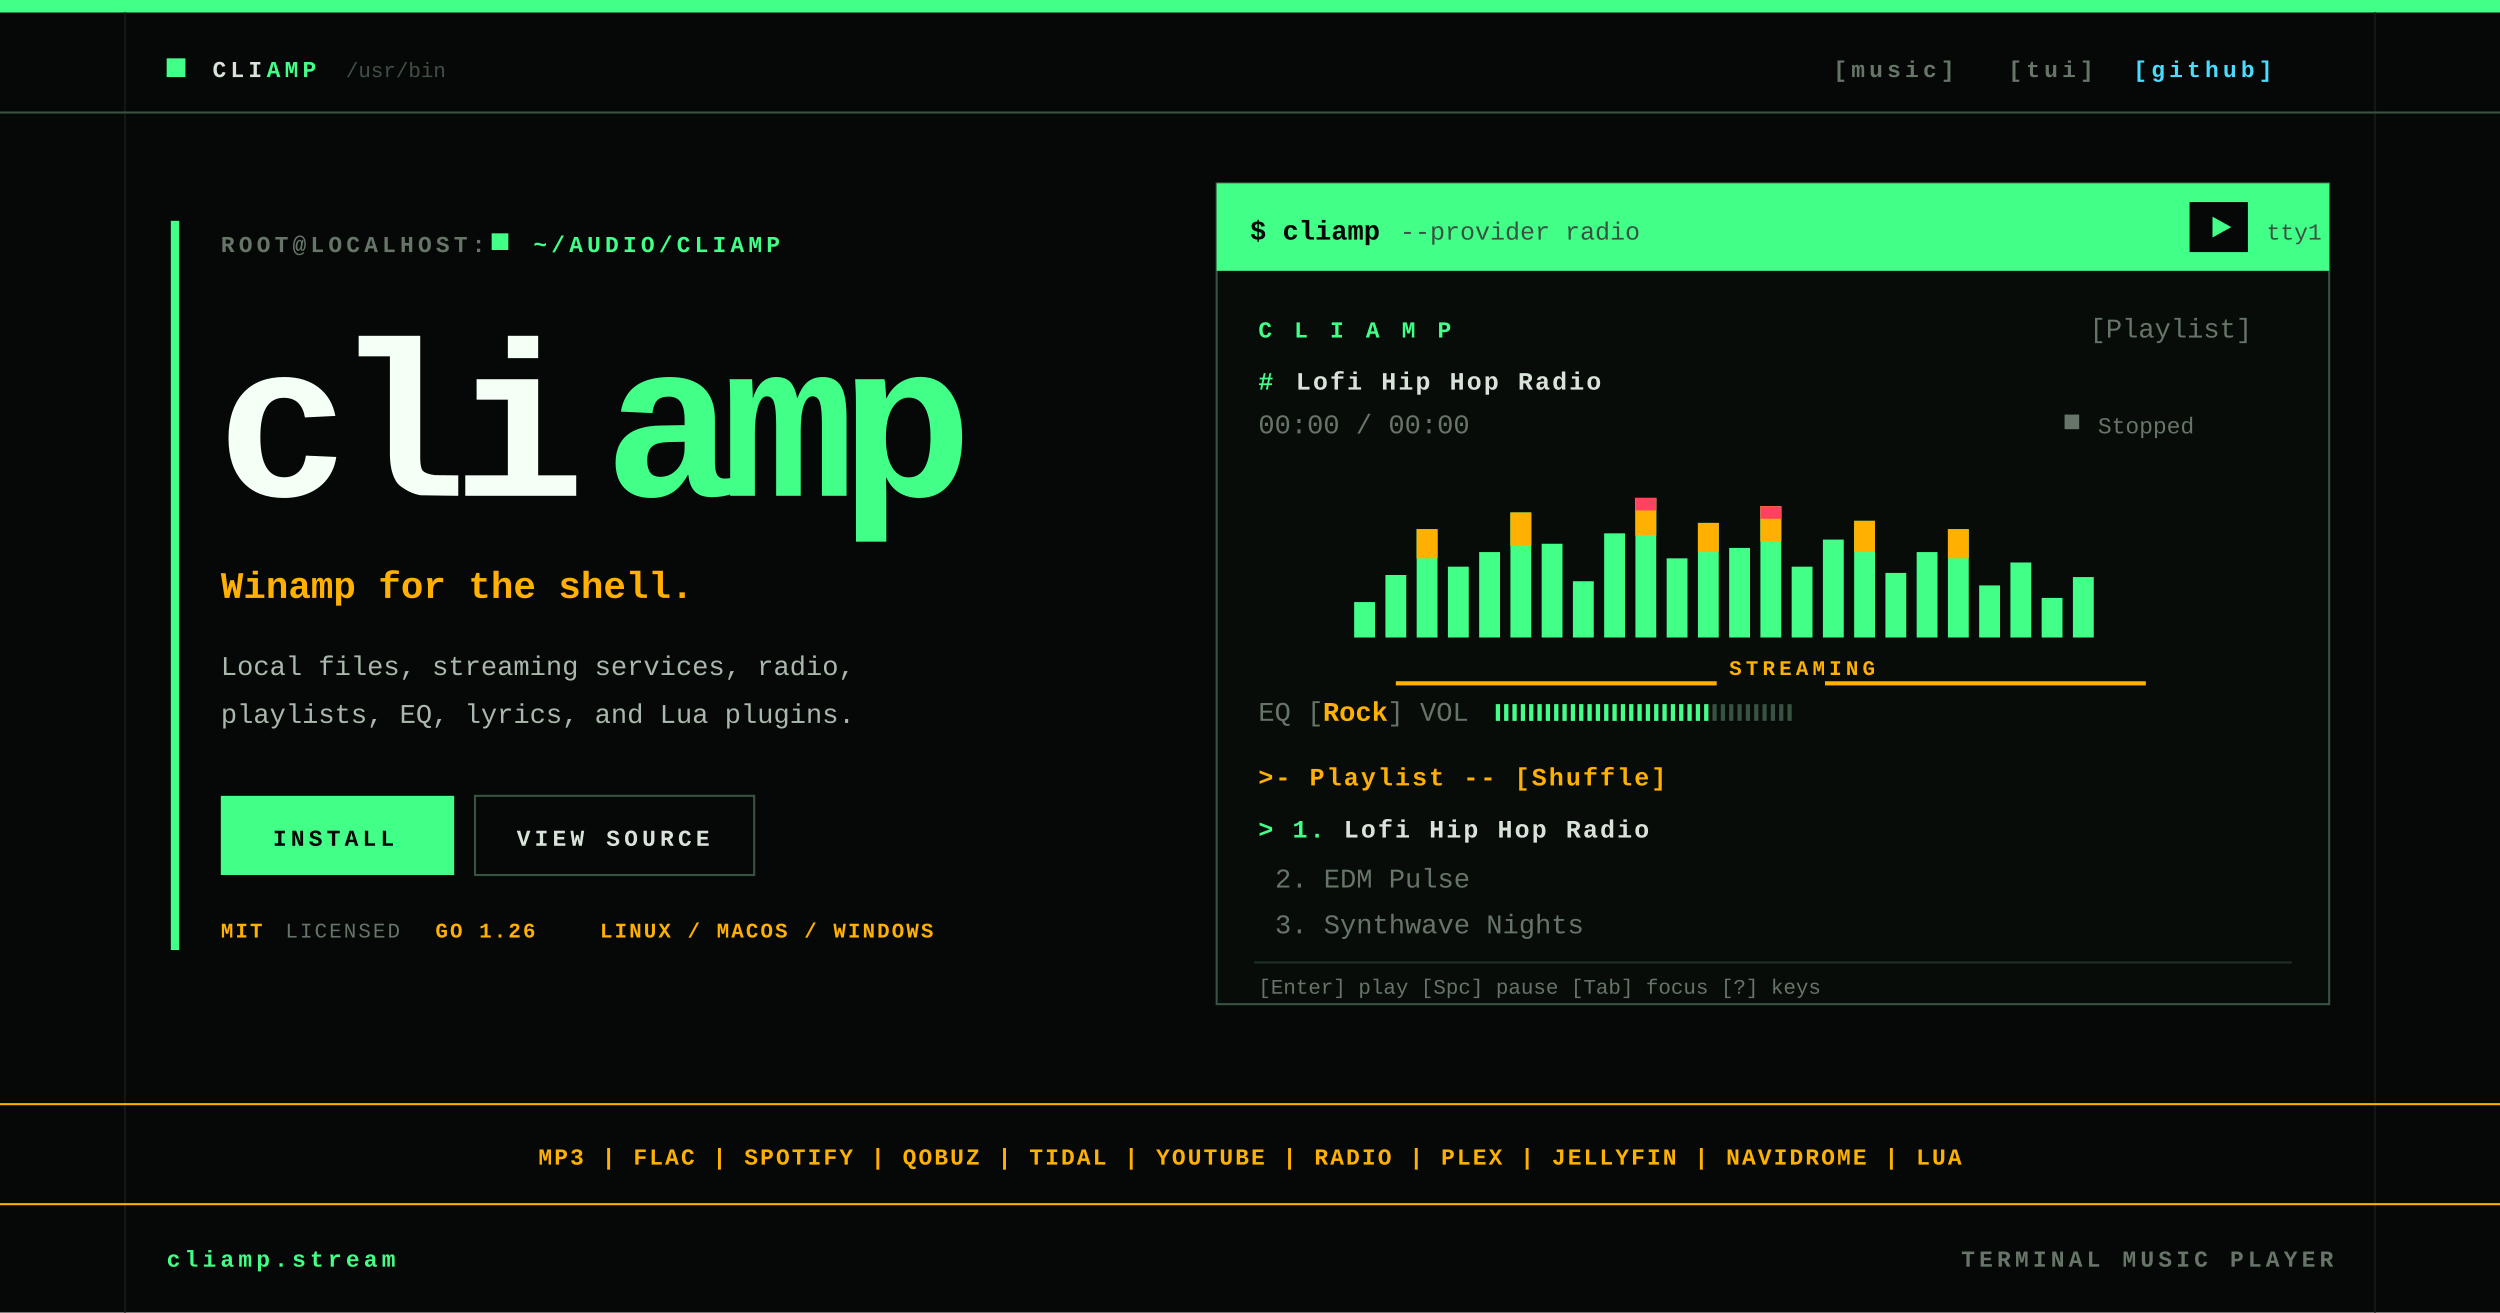
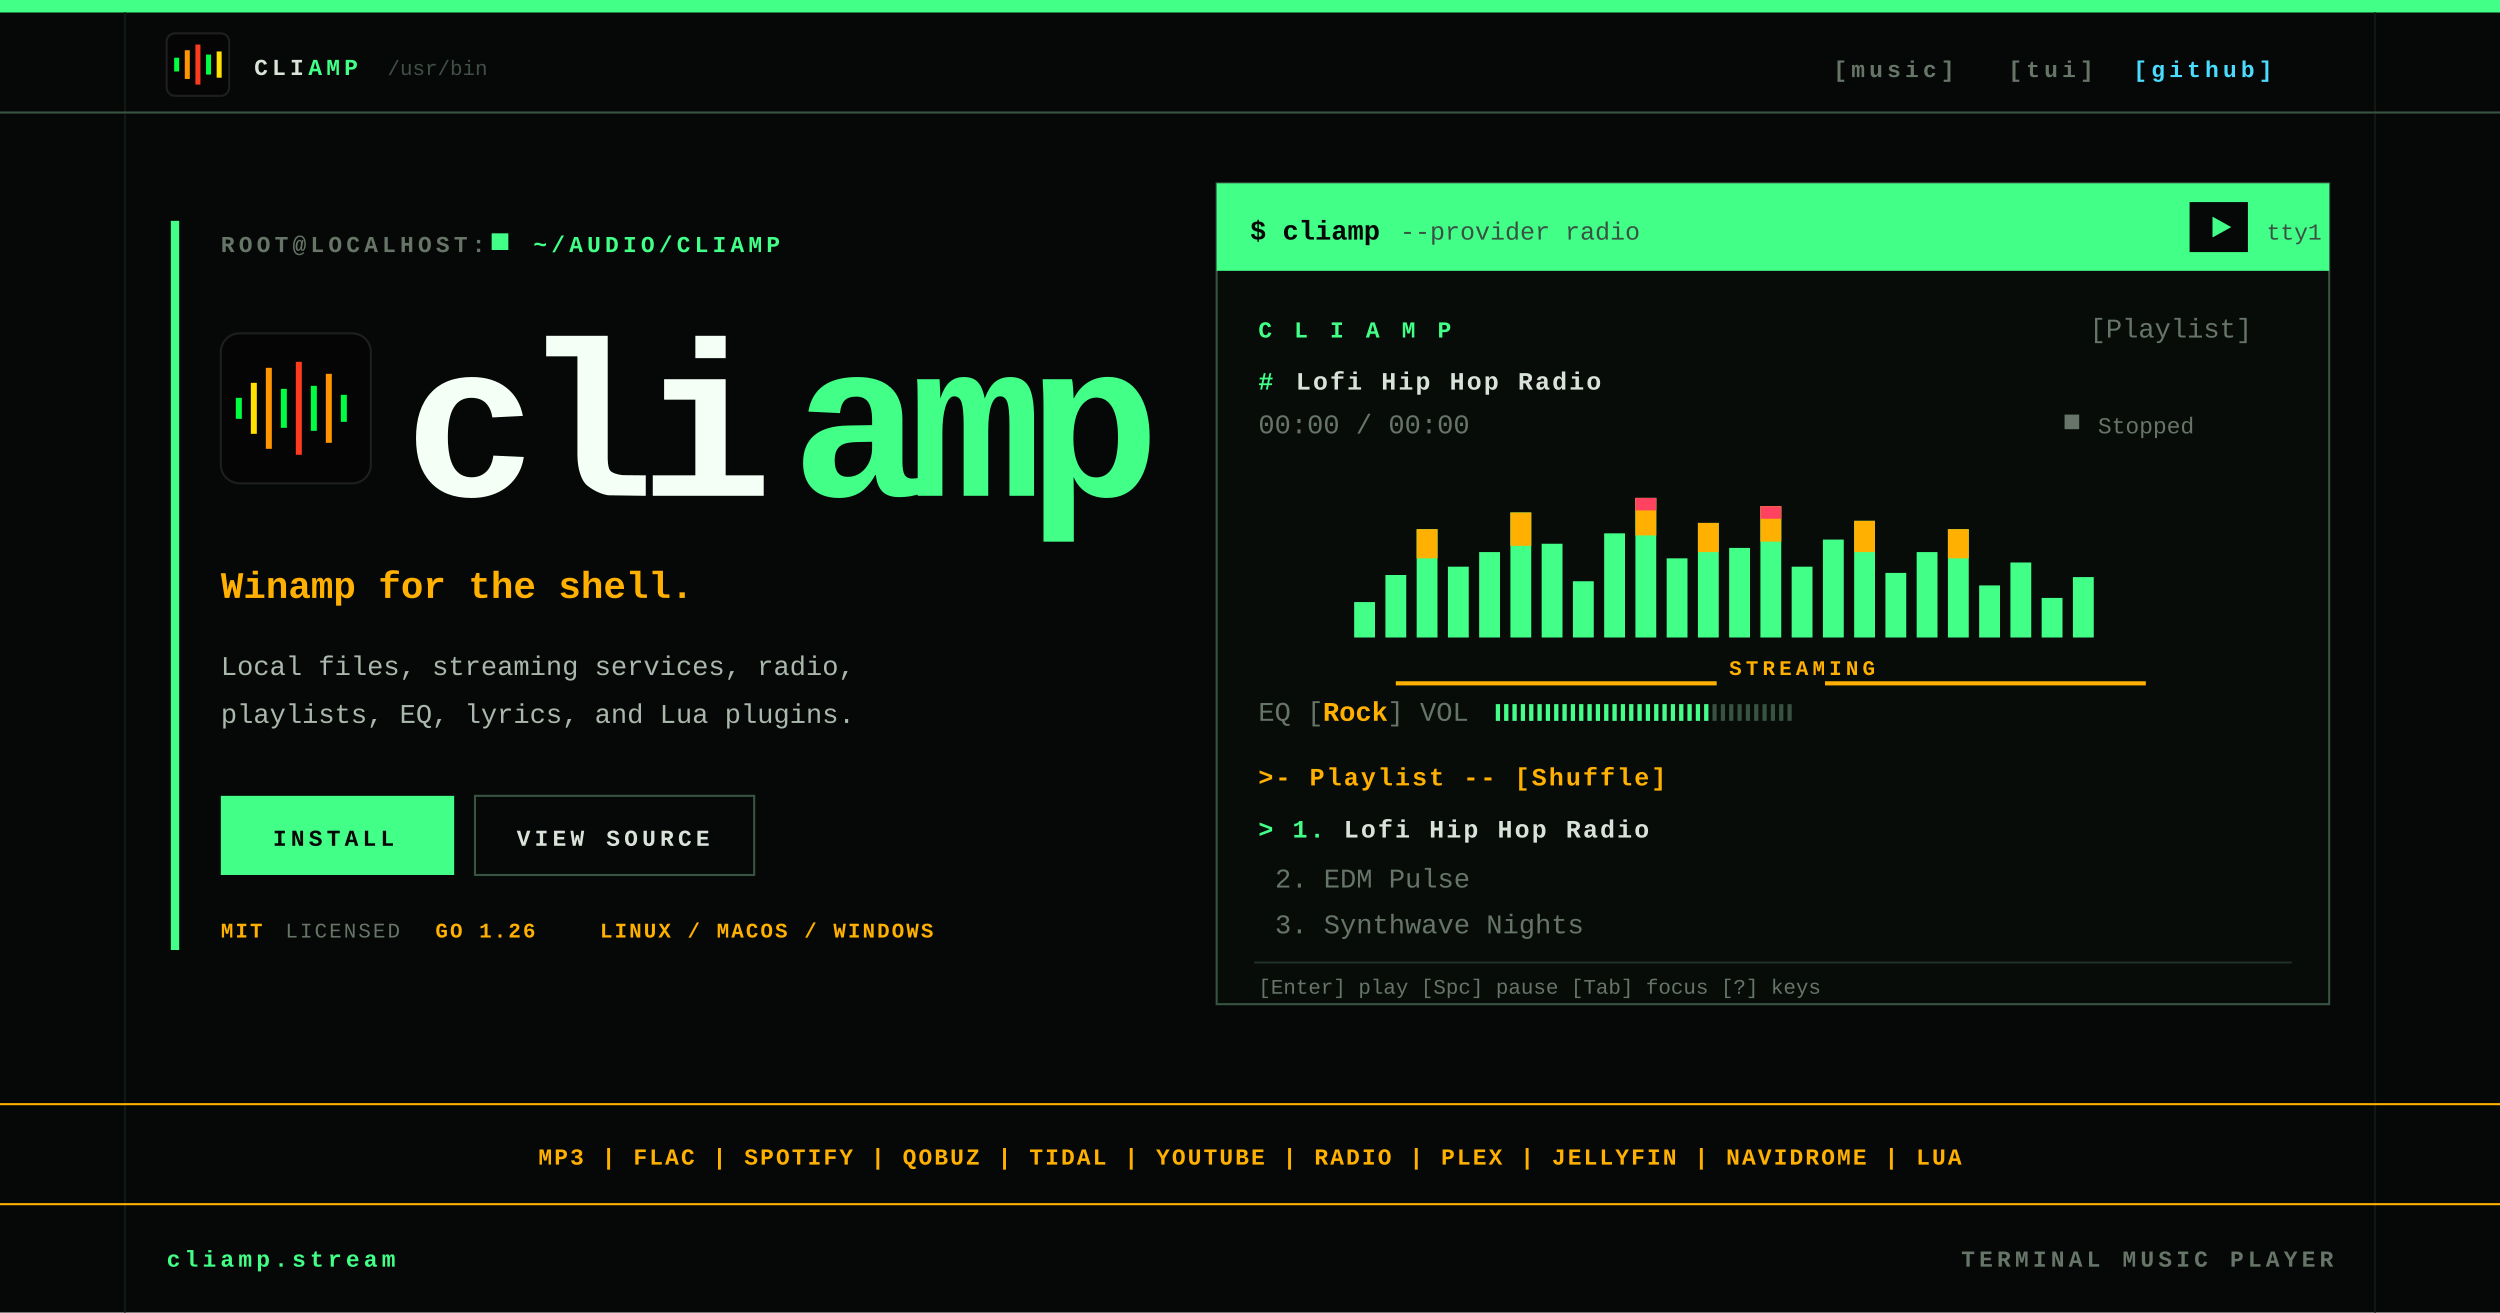
<svg xmlns="http://www.w3.org/2000/svg" width="1200" height="630" viewBox="0 0 1200 630">
  <style>
    text { font-family: "SFMono-Regular", "Liberation Mono", Menlo, Consolas, monospace; }
    .micro { font-size: 11px; font-weight: 700; letter-spacing: 2px; }
    .small { font-size: 13px; }
    .label { font-size: 12px; font-weight: 700; letter-spacing: 1px; }
  </style>
  <rect width="1200" height="630" fill="#050806" />
  <rect width="1200" height="6" fill="#42ff88" />
  <path d="M60 6V630M1140 6V630" stroke="#101812" />
-   <g transform="translate(80 28)">
-     <rect width="9" height="9" fill="#42ff88" />
-     <text x="22" y="9" class="micro" fill="#d9e3da">CLI</text>
-     <text x="48" y="9" class="micro" fill="#42ff88">AMP</text>
-     <text x="86" y="9" font-size="10" fill="#405046">/usr/bin</text>
+   <g transform="translate(80 16)">
+     <rect width="30" height="30" rx="4" fill="#050505" stroke="#fff" stroke-opacity=".1" />
+     <rect x="3.6" y="11.7" width="2.4" height="6.6" fill="#00ff41" />
+     <rect x="8.7" y="8.1" width="2.4" height="13.8" fill="#ff9500" />
+     <rect x="13.8" y="5.4" width="2.4" height="19.2" fill="#ff3b1f" />
+     <rect x="18.9" y="10.2" width="2.4" height="9.6" fill="#00ff41" />
+     <rect x="24" y="8.7" width="2.4" height="12.6" fill="#ffe000" />
+     <text x="42" y="20" class="micro" fill="#d9e3da">CLI</text>
+     <text x="68" y="20" class="micro" fill="#42ff88">AMP</text>
+     <text x="106" y="20" font-size="10" fill="#405046">/usr/bin</text>
  </g>
  <g transform="translate(880 28)" class="micro">
    <text x="0" y="9" fill="#667568">[music]</text>
    <text x="84" y="9" fill="#667568">[tui]</text>
    <text x="144" y="9" fill="#4bdbff">[github]</text>
  </g>
  <path d="M0 54H1200" stroke="#385342" />
  <g transform="translate(82 106)">
    <rect width="4" height="350" fill="#42ff88" />
    <text x="24" y="15" class="micro" fill="#667568">ROOT@LOCALHOST:</text>
    <rect x="154" y="6" width="8" height="8" fill="#42ff88" />
    <text x="174" y="15" class="micro" fill="#42ff88">~/AUDIO/CLIAMP</text>
-     <text x="22" y="132" font-size="106" font-weight="800" letter-spacing="-7" fill="#f4fff5">cli</text>
-     <text x="208" y="132" font-size="106" font-weight="800" letter-spacing="-7" fill="#42ff88">amp</text>
+     <g transform="translate(24 54)">
+       <rect width="72" height="72" rx="9" fill="#050505" stroke="#fff" stroke-opacity=".1" />
+       <rect x="7.2" y="30.96" width="2.88" height="10.08" fill="#00ff41" />
+       <rect x="14.4" y="23.76" width="2.88" height="24.48" fill="#ffe000" />
+       <rect x="21.6" y="16.56" width="2.88" height="38.88" fill="#ff9500" />
+       <rect x="28.8" y="26.64" width="2.88" height="18.72" fill="#00ff41" />
+       <rect x="36" y="13.68" width="2.88" height="44.64" fill="#ff3b1f" />
+       <rect x="43.2" y="25.2" width="2.88" height="21.6" fill="#00ff41" />
+       <rect x="50.4" y="19.44" width="2.88" height="33.12" fill="#ff9500" />
+       <rect x="57.6" y="29.52" width="2.88" height="12.96" fill="#00ff41" />
+     </g>
+     <text x="112" y="132" font-size="106" font-weight="800" letter-spacing="-7" fill="#f4fff5">cli</text>
+     <text x="298" y="132" font-size="106" font-weight="800" letter-spacing="-7" fill="#42ff88">amp</text>
    <text x="24" y="181" font-size="18" font-weight="700" fill="#ffb000">Winamp for the shell.</text>
    <text x="24" y="218" class="small" fill="#aab7ac">Local files, streaming services, radio,</text>
    <text x="24" y="241" class="small" fill="#aab7ac">playlists, EQ, lyrics, and Lua plugins.</text>
    <rect x="24" y="276" width="112" height="38" fill="#42ff88" />
    <text x="49" y="300" class="micro" fill="#050806">INSTALL</text>
    <rect x="146" y="276" width="134" height="38" fill="none" stroke="#385342" />
    <text x="166" y="300" class="micro" fill="#d9e3da">VIEW SOURCE</text>
    <text x="24" y="344" font-size="10" font-weight="700" letter-spacing="1" fill="#ffb000">MIT</text>
    <text x="55" y="344" font-size="10" letter-spacing="1" fill="#667568">LICENSED</text>
    <text x="127" y="344" font-size="10" font-weight="700" letter-spacing="1" fill="#ffb000">GO 1.26</text>
    <text x="206" y="344" font-size="10" font-weight="700" letter-spacing="1" fill="#ffb000">LINUX / MACOS / WINDOWS</text>
  </g>
  <g transform="translate(584 88)">
    <rect width="534" height="394" fill="#080c09" stroke="#385342" />
    <rect width="534" height="42" fill="#42ff88" />
    <text x="16" y="27" font-size="13" font-weight="700" fill="#050806">$ cliamp</text>
    <text x="88" y="27" font-size="12" fill="#385342">--provider radio</text>
    <rect x="467" y="9" width="28" height="24" fill="#050806" />
    <path d="M478 16L487 21L478 26Z" fill="#42ff88" />
    <text x="504" y="27" font-size="11" fill="#385342">tty1</text>
    <text x="20" y="74" class="micro" fill="#42ff88">C L I A M P</text>
    <text x="419" y="74" class="small" fill="#667568">[Playlist]</text>
    <text x="20" y="99" class="label" fill="#42ff88">#</text>
    <text x="38" y="99" class="label" fill="#d9e3da">Lofi Hip Hop Radio</text>
    <text x="20" y="120" class="small" fill="#667568">00:00 / 00:00</text>
    <rect x="407" y="111" width="7" height="7" fill="#667568" />
    <text x="423" y="120" font-size="11" fill="#667568">Stopped</text>
    <g transform="translate(66 146)">
      <g fill="#42ff88">
        <rect x="0" y="55" width="10" height="17" />
        <rect x="15" y="42" width="10" height="30" />
        <rect x="30" y="20" width="10" height="52" />
        <rect x="45" y="38" width="10" height="34" />
        <rect x="60" y="31" width="10" height="41" />
        <rect x="75" y="12" width="10" height="60" />
        <rect x="90" y="27" width="10" height="45" />
        <rect x="105" y="45" width="10" height="27" />
        <rect x="120" y="22" width="10" height="50" />
        <rect x="135" y="5" width="10" height="67" />
        <rect x="150" y="34" width="10" height="38" />
        <rect x="165" y="17" width="10" height="55" />
        <rect x="180" y="29" width="10" height="43" />
        <rect x="195" y="9" width="10" height="63" />
        <rect x="210" y="38" width="10" height="34" />
        <rect x="225" y="25" width="10" height="47" />
        <rect x="240" y="16" width="10" height="56" />
        <rect x="255" y="41" width="10" height="31" />
        <rect x="270" y="31" width="10" height="41" />
        <rect x="285" y="20" width="10" height="52" />
        <rect x="300" y="47" width="10" height="25" />
        <rect x="315" y="36" width="10" height="36" />
        <rect x="330" y="53" width="10" height="19" />
        <rect x="345" y="43" width="10" height="29" />
      </g>
      <g fill="#ffb000">
        <rect x="30" y="20" width="10" height="14" />
        <rect x="75" y="12" width="10" height="16" />
        <rect x="135" y="5" width="10" height="18" />
        <rect x="165" y="17" width="10" height="14" />
        <rect x="195" y="9" width="10" height="17" />
        <rect x="240" y="16" width="10" height="15" />
        <rect x="285" y="20" width="10" height="14" />
      </g>
      <g fill="#ff4260">
        <rect x="135" y="5" width="10" height="6" />
        <rect x="195" y="9" width="10" height="6" />
      </g>
    </g>
    <path d="M86 240H240M292 240H446" stroke="#ffb000" stroke-width="2" />
    <text x="246" y="236" font-size="10" font-weight="700" letter-spacing="2" fill="#ffb000">STREAMING</text>
    <text x="20" y="258" class="small" fill="#667568">EQ [</text>
    <text x="51" y="258" class="small" font-weight="700" fill="#ffb000">Rock</text>
    <text x="82" y="258" class="small" fill="#667568">]  VOL</text>
    <path d="M134 254H278" stroke="#385342" stroke-width="8" stroke-dasharray="2 2" />
    <path d="M134 254H236" stroke="#42ff88" stroke-width="8" stroke-dasharray="2 2" />
    <text x="20" y="289" class="label" fill="#ffb000">&gt;- Playlist -- [Shuffle]</text>
    <text x="20" y="314" class="label" fill="#42ff88">&gt; 1.</text>
    <text x="61" y="314" class="label" fill="#d9e3da">Lofi Hip Hop Radio</text>
    <text x="28" y="338" class="small" fill="#667568">2. EDM Pulse</text>
    <text x="28" y="360" class="small" fill="#667568">3. Synthwave Nights</text>
    <path d="M18 374H516" stroke="#203026" />
    <text x="20" y="389" font-size="10" fill="#667568">[Enter] play  [Spc] pause  [Tab] focus  [?] keys</text>
  </g>
  <g transform="translate(0 530)">
    <path d="M0 0H1200M0 48H1200" stroke="#ffb000" />
    <text x="600" y="29" text-anchor="middle" font-size="11" font-weight="700" letter-spacing="1" fill="#ffb000">MP3 | FLAC | SPOTIFY | QOBUZ | TIDAL | YOUTUBE | RADIO | PLEX | JELLYFIN | NAVIDROME | LUA</text>
  </g>
  <text x="80" y="608" class="micro" fill="#42ff88">cliamp.stream</text>
  <text x="1120" y="608" text-anchor="end" class="micro" fill="#667568">TERMINAL MUSIC PLAYER</text>
</svg>
